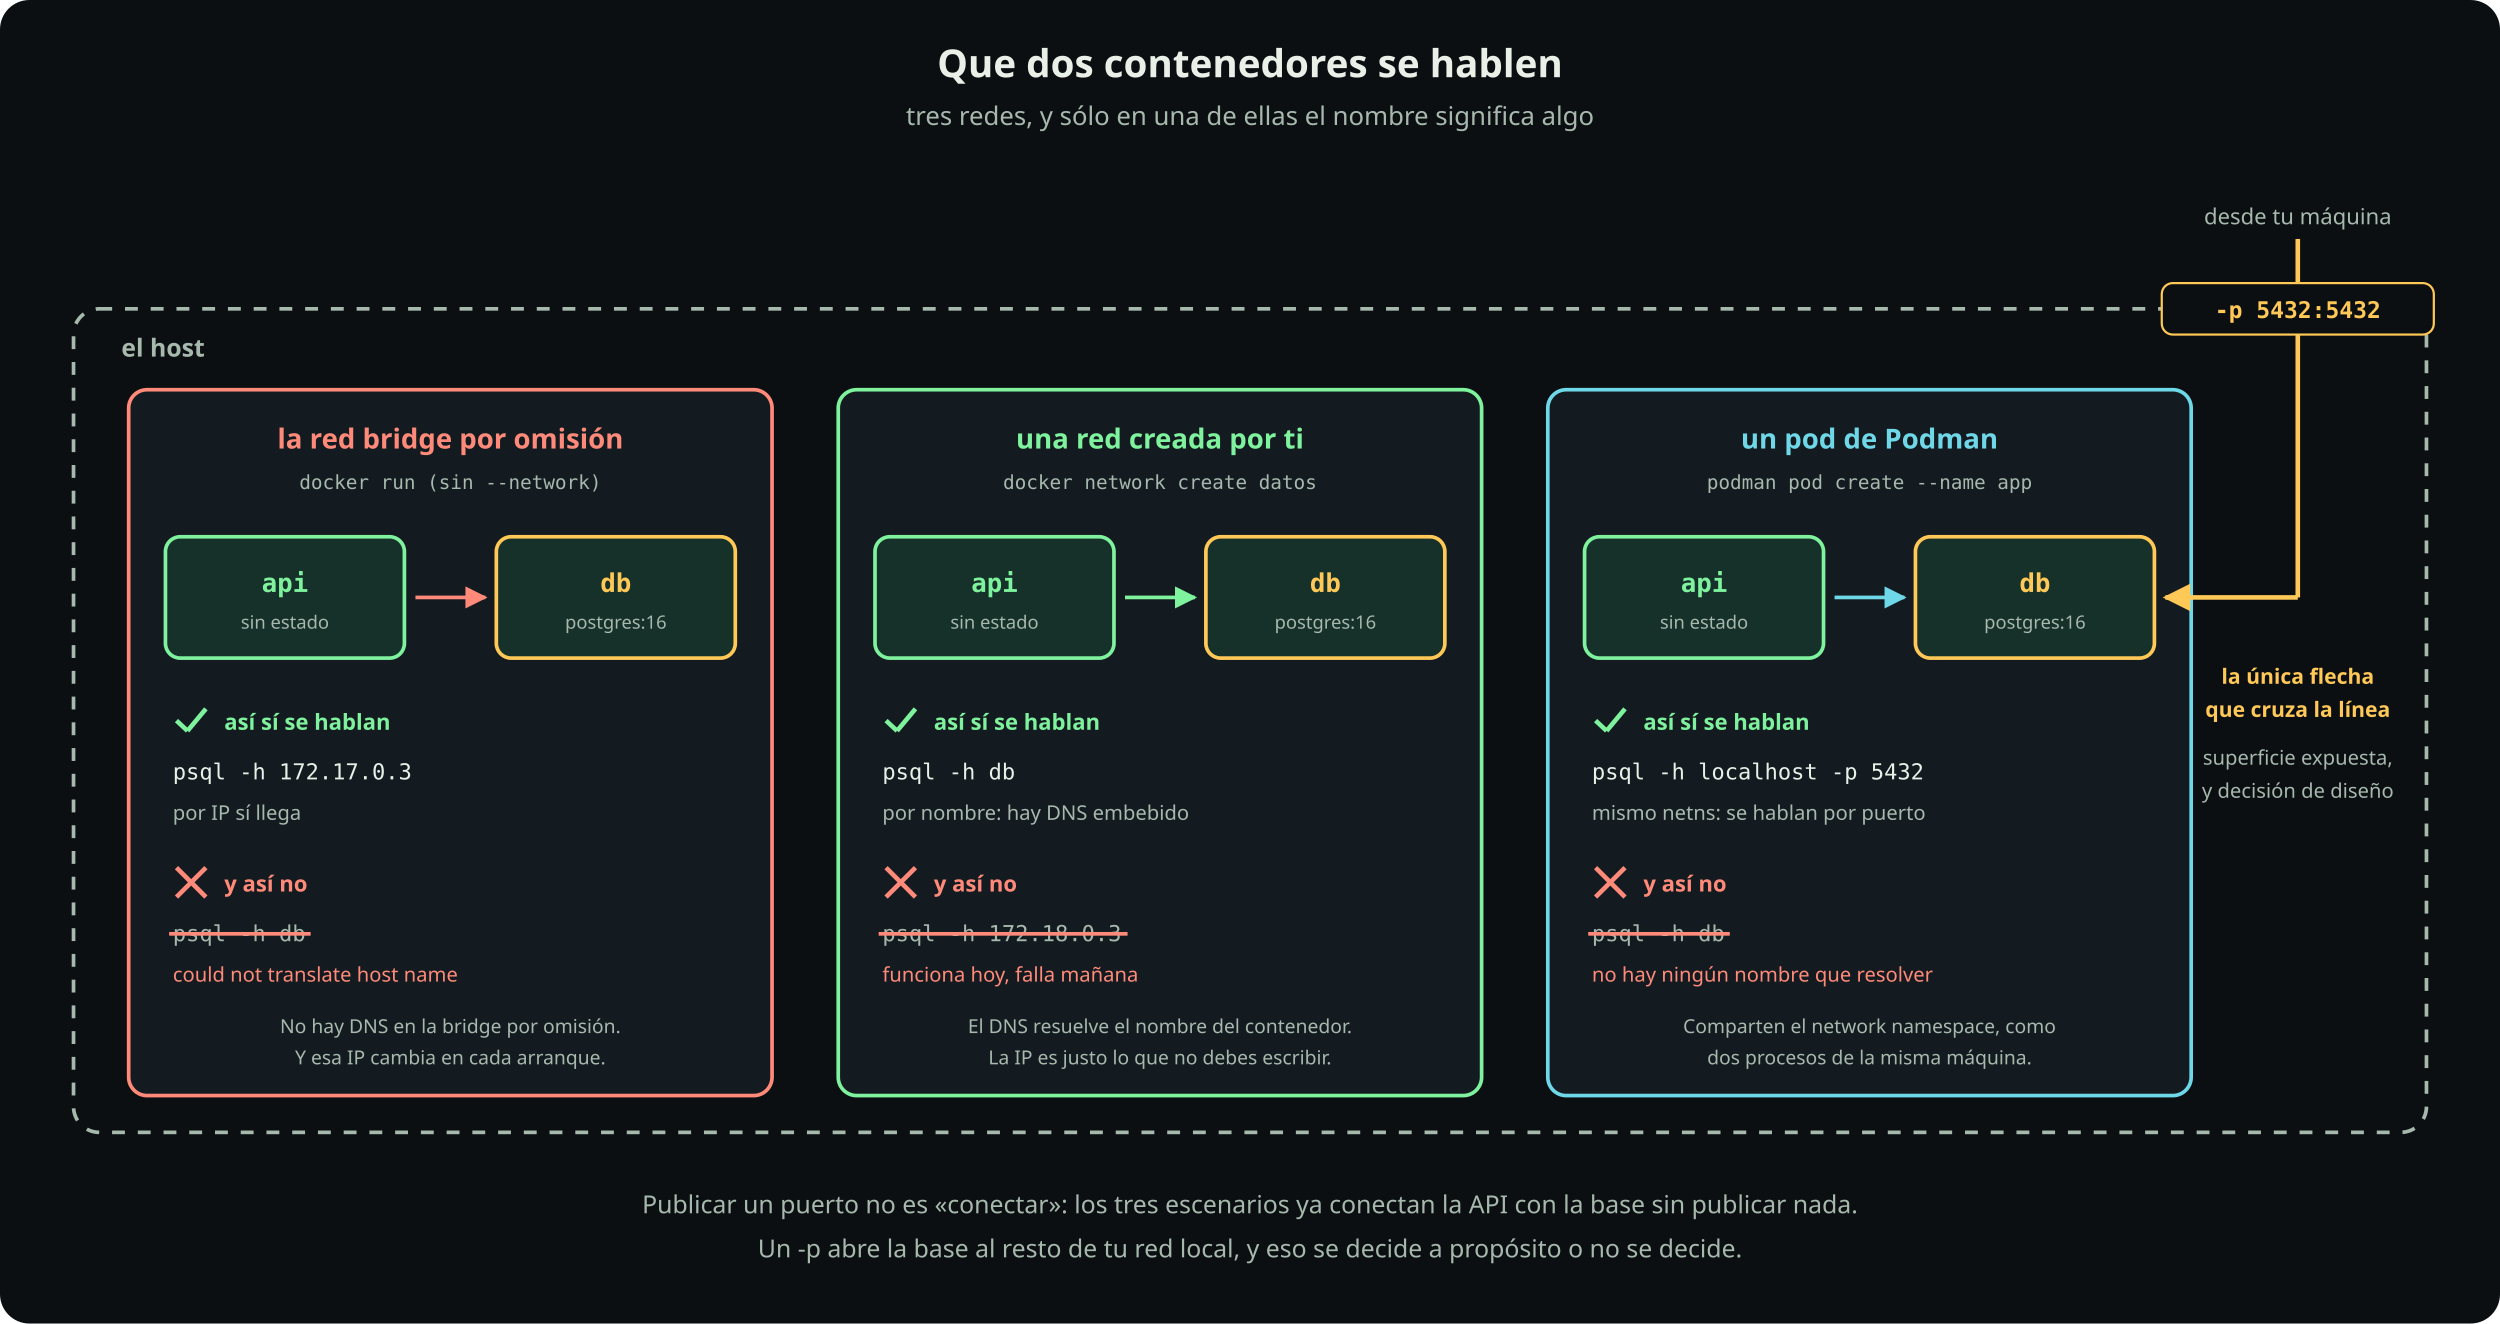
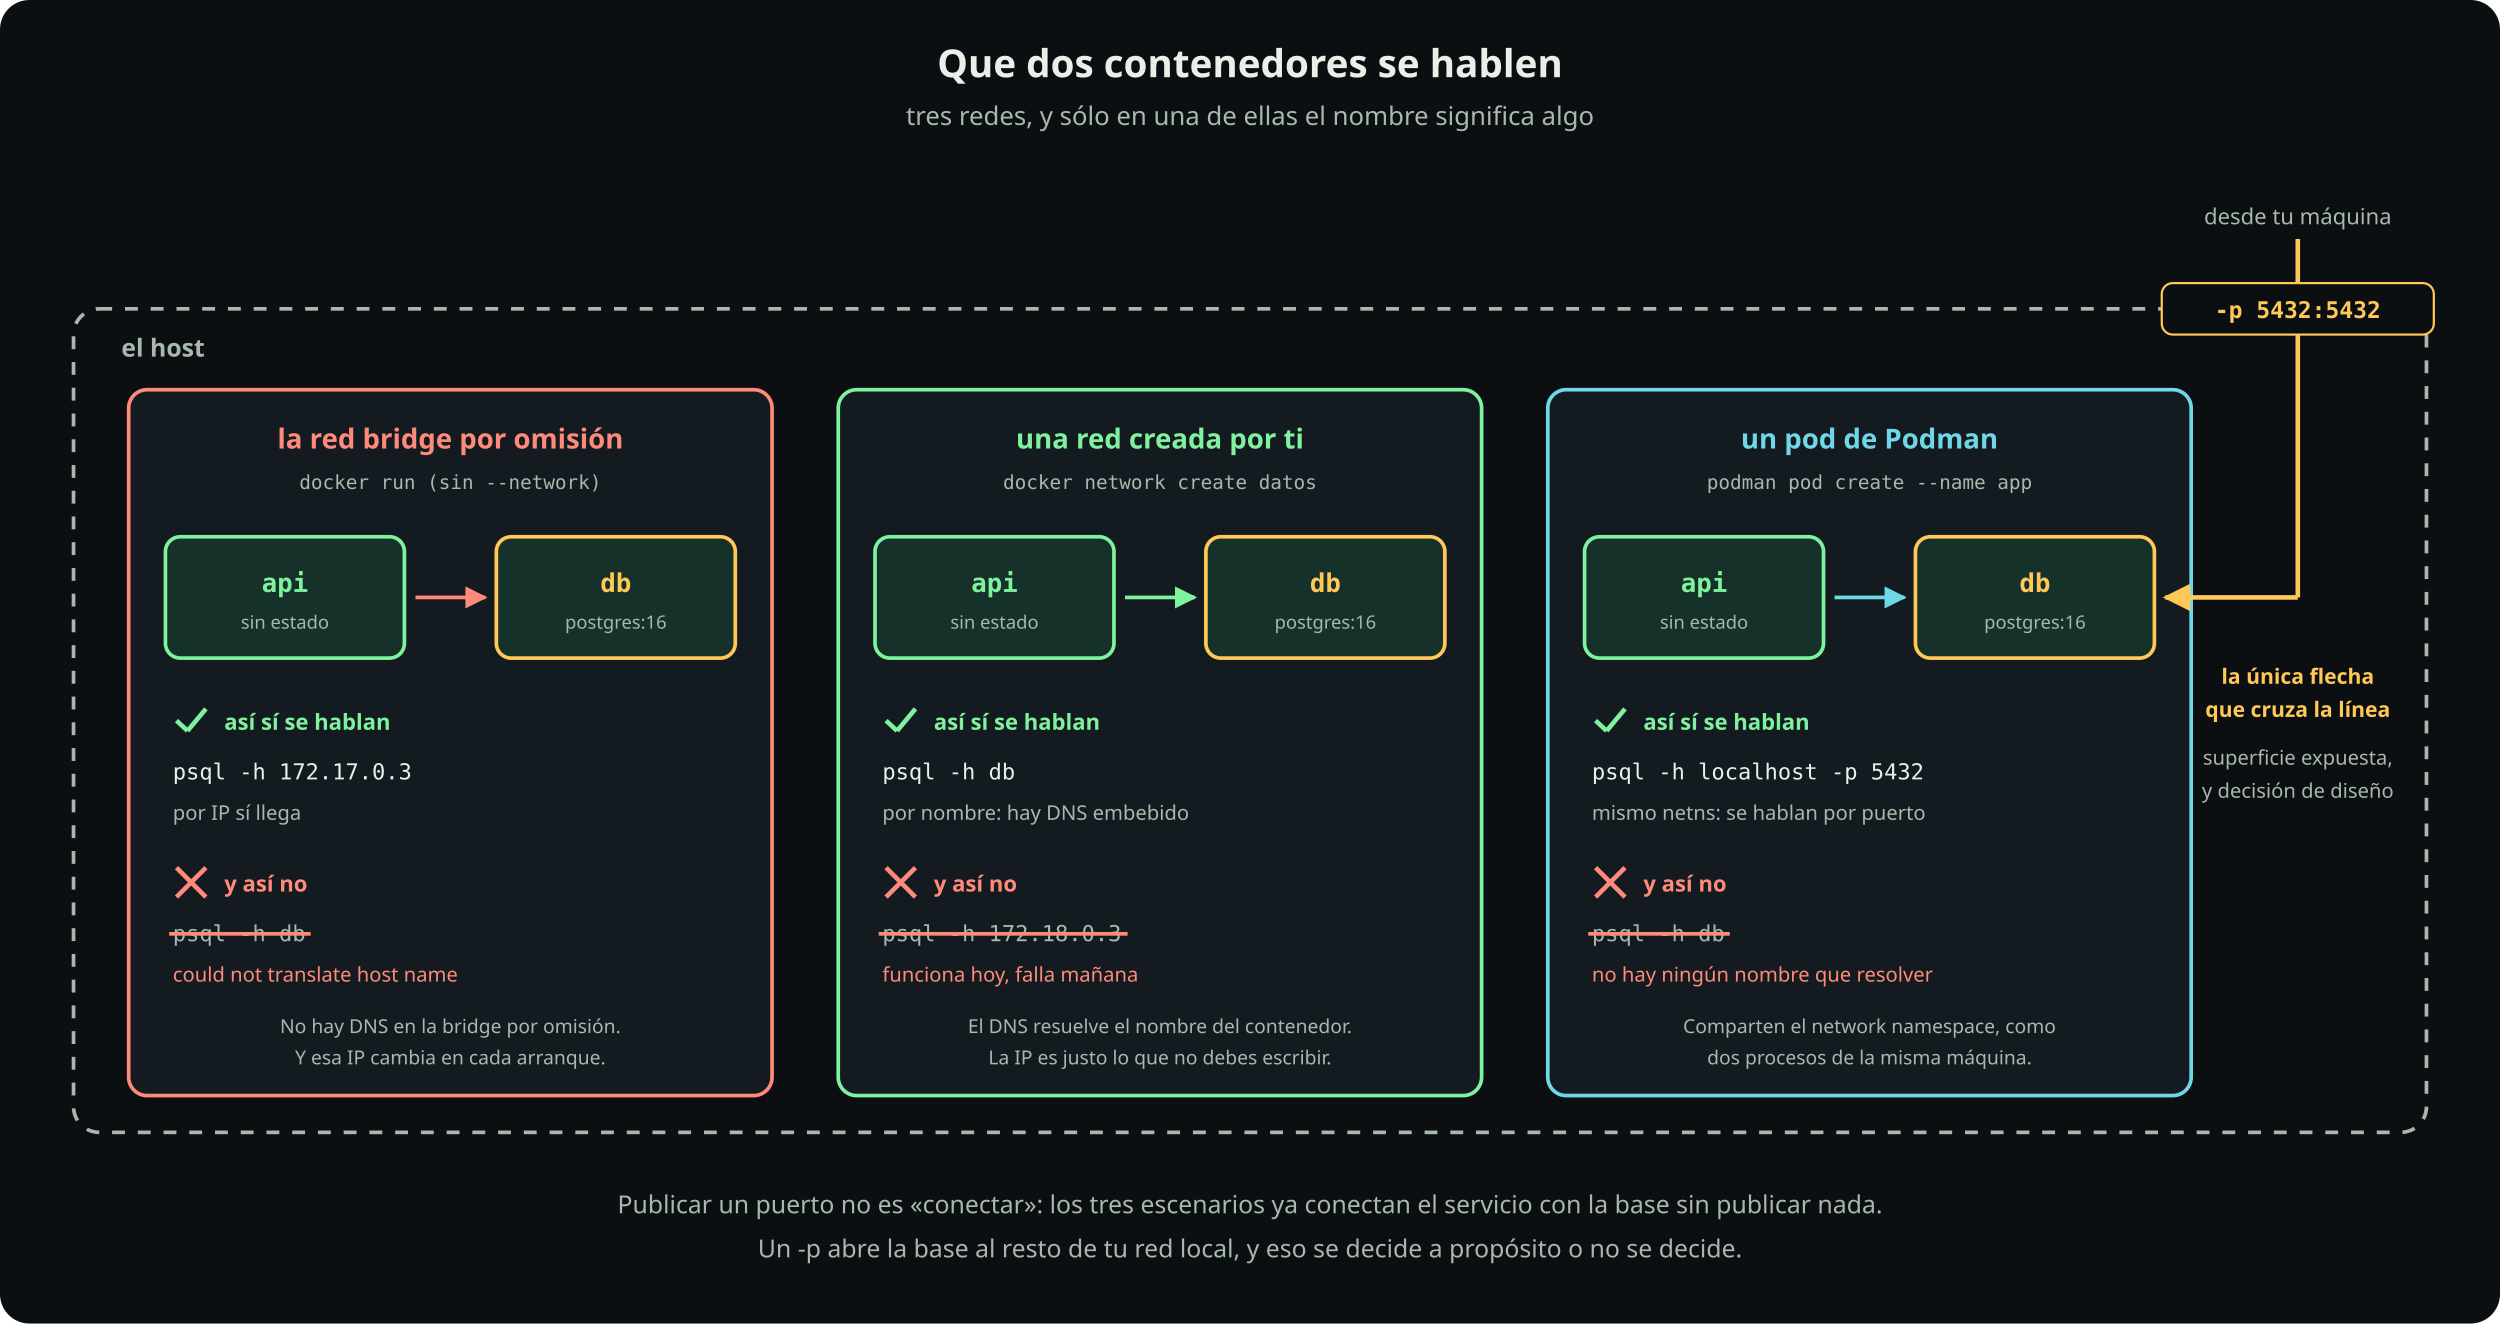
- <svg xmlns="http://www.w3.org/2000/svg" width="1360" height="720" viewBox="0 0 1360 720" role="img" aria-label="Tres escenarios con la misma pareja de contenedores, una API y una base. En la red bridge por omision se alcanzan por IP pero no hay resolucion por nombre, y el intento por nombre aparece tachado. En una red creada por ti se alcanzan por nombre, y la IP va tachada porque cambia en cada arranque. En un pod de Podman comparten localhost y se hablan por puerto, sin nombre de por medio. Alrededor de los tres, la linea del host, con la unica flecha que la atraviesa rotulada -p 5432:5432 y etiquetada como lo que es: superficie expuesta y decision de diseno">
+ <svg xmlns="http://www.w3.org/2000/svg" width="1360" height="720" viewBox="0 0 1360 720" role="img" aria-label="Tres escenarios con la misma pareja de contenedores, un servicio web y una base. En la red bridge por omision se alcanzan por IP pero no hay resolucion por nombre, y el intento por nombre aparece tachado. En una red creada por ti se alcanzan por nombre, y la IP va tachada porque cambia en cada arranque. En un pod de Podman comparten localhost y se hablan por puerto, sin nombre de por medio. Alrededor de los tres, la linea del host, con la unica flecha que la atraviesa rotulada -p 5432:5432 y etiquetada como lo que es: superficie expuesta y decision de diseno">
  <rect x="0" y="0" width="1360" height="720" rx="16" fill="#0b0f12" />
  <defs>
    <marker id="f4a7a63" viewBox="0 0 10 10" refX="9" refY="5" markerWidth="6" markerHeight="6" orient="auto-start-reverse">
      <path d="M 0 0 L 10 5 L 0 10 z" fill="#4a7a63" />
    </marker>
    <marker id="f7ef29d" viewBox="0 0 10 10" refX="9" refY="5" markerWidth="6" markerHeight="6" orient="auto-start-reverse">
      <path d="M 0 0 L 10 5 L 0 10 z" fill="#7ef29d" />
    </marker>
    <marker id="fffc857" viewBox="0 0 10 10" refX="9" refY="5" markerWidth="6" markerHeight="6" orient="auto-start-reverse">
      <path d="M 0 0 L 10 5 L 0 10 z" fill="#ffc857" />
    </marker>
    <marker id="f6fd8e8" viewBox="0 0 10 10" refX="9" refY="5" markerWidth="6" markerHeight="6" orient="auto-start-reverse">
      <path d="M 0 0 L 10 5 L 0 10 z" fill="#6fd8e8" />
    </marker>
    <marker id="fc9a7ff" viewBox="0 0 10 10" refX="9" refY="5" markerWidth="6" markerHeight="6" orient="auto-start-reverse">
      <path d="M 0 0 L 10 5 L 0 10 z" fill="#c9a7ff" />
    </marker>
    <marker id="fff8a7a" viewBox="0 0 10 10" refX="9" refY="5" markerWidth="6" markerHeight="6" orient="auto-start-reverse">
      <path d="M 0 0 L 10 5 L 0 10 z" fill="#ff8a7a" />
    </marker>
    <marker id="fa7b8ad" viewBox="0 0 10 10" refX="9" refY="5" markerWidth="6" markerHeight="6" orient="auto-start-reverse">
      <path d="M 0 0 L 10 5 L 0 10 z" fill="#a7b8ad" />
    </marker>
    <marker id="fe8f0e8" viewBox="0 0 10 10" refX="9" refY="5" markerWidth="6" markerHeight="6" orient="auto-start-reverse">
      <path d="M 0 0 L 10 5 L 0 10 z" fill="#e8f0e8" />
    </marker>
  </defs>
  <text x="680" y="42" fill="#e8f0e8" font-family="system-ui, sans-serif" font-size="21" font-weight="600" text-anchor="middle">Que dos contenedores se hablen</text>
  <text x="680" y="68" fill="#a7b8ad" font-family="system-ui, sans-serif" font-size="14" font-weight="normal" text-anchor="middle">tres redes, y sólo en una de ellas el nombre significa algo</text>
  <rect x="40" y="168" width="1280" height="448" rx="14" fill="none" stroke="#a7b8ad" stroke-width="2" stroke-dasharray="7 7" />
  <text x="66" y="194" fill="#a7b8ad" font-family="system-ui, sans-serif" font-size="13.5" font-weight="600" text-anchor="start">el host</text>
  <rect x="70" y="212" width="350" height="384" rx="10" fill="#141b20" stroke="#ff8a7a" stroke-width="2" />
  <text x="245" y="244" fill="#ff8a7a" font-family="system-ui, sans-serif" font-size="15" font-weight="600" text-anchor="middle">la red bridge por omisión</text>
  <text x="245" y="266" fill="#a7b8ad" font-family="ui-monospace, SFMono-Regular, Menlo, monospace" font-size="10.5" font-weight="normal" text-anchor="middle">docker run  (sin --network)</text>
  <rect x="90" y="292" width="130" height="66" rx="8" fill="#16302a" stroke="#7ef29d" stroke-width="2" />
  <text x="155" y="322" fill="#7ef29d" font-family="ui-monospace, SFMono-Regular, Menlo, monospace" font-size="14" font-weight="600" text-anchor="middle">api</text>
  <text x="155" y="342" fill="#a7b8ad" font-family="system-ui, sans-serif" font-size="10" font-weight="normal" text-anchor="middle">sin estado</text>
  <rect x="270" y="292" width="130" height="66" rx="8" fill="#16302a" stroke="#ffc857" stroke-width="2" />
  <text x="335" y="322" fill="#ffc857" font-family="ui-monospace, SFMono-Regular, Menlo, monospace" font-size="14" font-weight="600" text-anchor="middle">db</text>
  <text x="335" y="342" fill="#a7b8ad" font-family="system-ui, sans-serif" font-size="10" font-weight="normal" text-anchor="middle">postgres:16</text>
  <line x1="226" y1="325" x2="264" y2="325" stroke="#ff8a7a" stroke-width="2" marker-end="url(#fff8a7a)" />
  <line x1="96" y1="392" x2="102.0" y2="397.6" stroke="#7ef29d" stroke-width="2.5" />
  <line x1="102.0" y1="397.6" x2="112" y2="385.6" stroke="#7ef29d" stroke-width="2.5" />
  <text x="122" y="397" fill="#7ef29d" font-family="system-ui, sans-serif" font-size="12" font-weight="600" text-anchor="start">así sí se hablan</text>
  <text x="94" y="424" fill="#e8f0e8" font-family="ui-monospace, SFMono-Regular, Menlo, monospace" font-size="12" font-weight="normal" text-anchor="start">psql -h 172.17.0.3</text>
  <text x="94" y="446" fill="#a7b8ad" font-family="system-ui, sans-serif" font-size="11" font-weight="normal" text-anchor="start">por IP sí llega</text>
  <line x1="96" y1="472" x2="112" y2="488" stroke="#ff8a7a" stroke-width="2.5" />
  <line x1="96" y1="488" x2="112" y2="472" stroke="#ff8a7a" stroke-width="2.5" />
  <text x="122" y="485" fill="#ff8a7a" font-family="system-ui, sans-serif" font-size="12" font-weight="600" text-anchor="start">y así no</text>
  <text x="94" y="512" fill="#a7b8ad" font-family="ui-monospace, SFMono-Regular, Menlo, monospace" font-size="12" font-weight="normal" text-anchor="start">psql -h db</text>
  <line x1="92" y1="508" x2="169.0" y2="508" stroke="#ff8a7a" stroke-width="2" />
  <text x="94" y="534" fill="#ff8a7a" font-family="system-ui, sans-serif" font-size="11" font-weight="normal" text-anchor="start">could not translate host name</text>
  <text x="245" y="562" fill="#a7b8ad" font-family="system-ui, sans-serif" font-size="10.5" font-weight="normal" text-anchor="middle">No hay DNS en la bridge por omisión.</text>
  <text x="245" y="579" fill="#a7b8ad" font-family="system-ui, sans-serif" font-size="10.5" font-weight="normal" text-anchor="middle">Y esa IP cambia en cada arranque.</text>
  <rect x="456" y="212" width="350" height="384" rx="10" fill="#141b20" stroke="#7ef29d" stroke-width="2" />
  <text x="631" y="244" fill="#7ef29d" font-family="system-ui, sans-serif" font-size="15" font-weight="600" text-anchor="middle">una red creada por ti</text>
  <text x="631" y="266" fill="#a7b8ad" font-family="ui-monospace, SFMono-Regular, Menlo, monospace" font-size="10.5" font-weight="normal" text-anchor="middle">docker network create datos</text>
  <rect x="476" y="292" width="130" height="66" rx="8" fill="#16302a" stroke="#7ef29d" stroke-width="2" />
  <text x="541" y="322" fill="#7ef29d" font-family="ui-monospace, SFMono-Regular, Menlo, monospace" font-size="14" font-weight="600" text-anchor="middle">api</text>
  <text x="541" y="342" fill="#a7b8ad" font-family="system-ui, sans-serif" font-size="10" font-weight="normal" text-anchor="middle">sin estado</text>
  <rect x="656" y="292" width="130" height="66" rx="8" fill="#16302a" stroke="#ffc857" stroke-width="2" />
  <text x="721" y="322" fill="#ffc857" font-family="ui-monospace, SFMono-Regular, Menlo, monospace" font-size="14" font-weight="600" text-anchor="middle">db</text>
  <text x="721" y="342" fill="#a7b8ad" font-family="system-ui, sans-serif" font-size="10" font-weight="normal" text-anchor="middle">postgres:16</text>
  <line x1="612" y1="325" x2="650" y2="325" stroke="#7ef29d" stroke-width="2" marker-end="url(#f7ef29d)" />
  <line x1="482" y1="392" x2="488.0" y2="397.6" stroke="#7ef29d" stroke-width="2.5" />
  <line x1="488.0" y1="397.6" x2="498" y2="385.6" stroke="#7ef29d" stroke-width="2.5" />
  <text x="508" y="397" fill="#7ef29d" font-family="system-ui, sans-serif" font-size="12" font-weight="600" text-anchor="start">así sí se hablan</text>
  <text x="480" y="424" fill="#e8f0e8" font-family="ui-monospace, SFMono-Regular, Menlo, monospace" font-size="12" font-weight="normal" text-anchor="start">psql -h db</text>
  <text x="480" y="446" fill="#a7b8ad" font-family="system-ui, sans-serif" font-size="11" font-weight="normal" text-anchor="start">por nombre: hay DNS embebido</text>
  <line x1="482" y1="472" x2="498" y2="488" stroke="#ff8a7a" stroke-width="2.5" />
  <line x1="482" y1="488" x2="498" y2="472" stroke="#ff8a7a" stroke-width="2.5" />
  <text x="508" y="485" fill="#ff8a7a" font-family="system-ui, sans-serif" font-size="12" font-weight="600" text-anchor="start">y así no</text>
  <text x="480" y="512" fill="#a7b8ad" font-family="ui-monospace, SFMono-Regular, Menlo, monospace" font-size="12" font-weight="normal" text-anchor="start">psql -h 172.18.0.3</text>
  <line x1="478" y1="508" x2="613.4" y2="508" stroke="#ff8a7a" stroke-width="2" />
  <text x="480" y="534" fill="#ff8a7a" font-family="system-ui, sans-serif" font-size="11" font-weight="normal" text-anchor="start">funciona hoy, falla mañana</text>
  <text x="631" y="562" fill="#a7b8ad" font-family="system-ui, sans-serif" font-size="10.5" font-weight="normal" text-anchor="middle">El DNS resuelve el nombre del contenedor.</text>
  <text x="631" y="579" fill="#a7b8ad" font-family="system-ui, sans-serif" font-size="10.5" font-weight="normal" text-anchor="middle">La IP es justo lo que no debes escribir.</text>
  <rect x="842" y="212" width="350" height="384" rx="10" fill="#141b20" stroke="#6fd8e8" stroke-width="2" />
  <text x="1017" y="244" fill="#6fd8e8" font-family="system-ui, sans-serif" font-size="15" font-weight="600" text-anchor="middle">un pod de Podman</text>
  <text x="1017" y="266" fill="#a7b8ad" font-family="ui-monospace, SFMono-Regular, Menlo, monospace" font-size="10.5" font-weight="normal" text-anchor="middle">podman pod create --name app</text>
  <rect x="862" y="292" width="130" height="66" rx="8" fill="#16302a" stroke="#7ef29d" stroke-width="2" />
  <text x="927" y="322" fill="#7ef29d" font-family="ui-monospace, SFMono-Regular, Menlo, monospace" font-size="14" font-weight="600" text-anchor="middle">api</text>
  <text x="927" y="342" fill="#a7b8ad" font-family="system-ui, sans-serif" font-size="10" font-weight="normal" text-anchor="middle">sin estado</text>
  <rect x="1042" y="292" width="130" height="66" rx="8" fill="#16302a" stroke="#ffc857" stroke-width="2" />
  <text x="1107" y="322" fill="#ffc857" font-family="ui-monospace, SFMono-Regular, Menlo, monospace" font-size="14" font-weight="600" text-anchor="middle">db</text>
  <text x="1107" y="342" fill="#a7b8ad" font-family="system-ui, sans-serif" font-size="10" font-weight="normal" text-anchor="middle">postgres:16</text>
  <line x1="998" y1="325" x2="1036" y2="325" stroke="#6fd8e8" stroke-width="2" marker-end="url(#f6fd8e8)" />
  <line x1="868" y1="392" x2="874.0" y2="397.6" stroke="#7ef29d" stroke-width="2.5" />
  <line x1="874.0" y1="397.6" x2="884" y2="385.6" stroke="#7ef29d" stroke-width="2.5" />
  <text x="894" y="397" fill="#7ef29d" font-family="system-ui, sans-serif" font-size="12" font-weight="600" text-anchor="start">así sí se hablan</text>
  <text x="866" y="424" fill="#e8f0e8" font-family="ui-monospace, SFMono-Regular, Menlo, monospace" font-size="12" font-weight="normal" text-anchor="start">psql -h localhost -p 5432</text>
  <text x="866" y="446" fill="#a7b8ad" font-family="system-ui, sans-serif" font-size="11" font-weight="normal" text-anchor="start">mismo netns: se hablan por puerto</text>
  <line x1="868" y1="472" x2="884" y2="488" stroke="#ff8a7a" stroke-width="2.5" />
  <line x1="868" y1="488" x2="884" y2="472" stroke="#ff8a7a" stroke-width="2.5" />
  <text x="894" y="485" fill="#ff8a7a" font-family="system-ui, sans-serif" font-size="12" font-weight="600" text-anchor="start">y así no</text>
  <text x="866" y="512" fill="#a7b8ad" font-family="ui-monospace, SFMono-Regular, Menlo, monospace" font-size="12" font-weight="normal" text-anchor="start">psql -h db</text>
  <line x1="864" y1="508" x2="941.0" y2="508" stroke="#ff8a7a" stroke-width="2" />
  <text x="866" y="534" fill="#ff8a7a" font-family="system-ui, sans-serif" font-size="11" font-weight="normal" text-anchor="start">no hay ningún nombre que resolver</text>
  <text x="1017" y="562" fill="#a7b8ad" font-family="system-ui, sans-serif" font-size="10.5" font-weight="normal" text-anchor="middle">Comparten el network namespace, como</text>
  <text x="1017" y="579" fill="#a7b8ad" font-family="system-ui, sans-serif" font-size="10.5" font-weight="normal" text-anchor="middle">dos procesos de la misma máquina.</text>
  <text x="1250" y="122" fill="#a7b8ad" font-family="system-ui, sans-serif" font-size="12" font-weight="normal" text-anchor="middle">desde tu máquina</text>
  <line x1="1250" y1="130" x2="1250" y2="154" stroke="#ffc857" stroke-width="2.5" />
  <rect x="1176.0" y="154" width="148" height="28" rx="6" fill="#0b0f12" stroke="#ffc857" stroke-width="1.2" />
  <text x="1250" y="173" fill="#ffc857" font-family="ui-monospace, SFMono-Regular, Menlo, monospace" font-size="12.5" font-weight="600" text-anchor="middle">-p 5432:5432</text>
  <line x1="1250" y1="182" x2="1250" y2="325" stroke="#ffc857" stroke-width="2.5" />
  <line x1="1250" y1="325" x2="1178" y2="325" stroke="#ffc857" stroke-width="2.5" marker-end="url(#fffc857)" />
  <text x="1250" y="372" fill="#ffc857" font-family="system-ui, sans-serif" font-size="11.5" font-weight="600" text-anchor="middle">la única flecha</text>
  <text x="1250" y="390" fill="#ffc857" font-family="system-ui, sans-serif" font-size="11.5" font-weight="600" text-anchor="middle">que cruza la línea</text>
  <text x="1250" y="416" fill="#a7b8ad" font-family="system-ui, sans-serif" font-size="11" font-weight="normal" text-anchor="middle">superficie expuesta,</text>
  <text x="1250" y="434" fill="#a7b8ad" font-family="system-ui, sans-serif" font-size="11" font-weight="normal" text-anchor="middle">y decisión de diseño</text>
-   <text x="680" y="660" fill="#a7b8ad" font-family="system-ui, sans-serif" font-size="13.5" font-weight="normal" text-anchor="middle">Publicar un puerto no es «conectar»: los tres escenarios ya conectan la API con la base sin publicar nada.</text>
+   <text x="680" y="660" fill="#a7b8ad" font-family="system-ui, sans-serif" font-size="13.5" font-weight="normal" text-anchor="middle">Publicar un puerto no es «conectar»: los tres escenarios ya conectan el servicio con la base sin publicar nada.</text>
  <text x="680" y="684" fill="#a7b8ad" font-family="system-ui, sans-serif" font-size="13.5" font-weight="normal" text-anchor="middle">Un -p abre la base al resto de tu red local, y eso se decide a propósito o no se decide.</text>
</svg>
